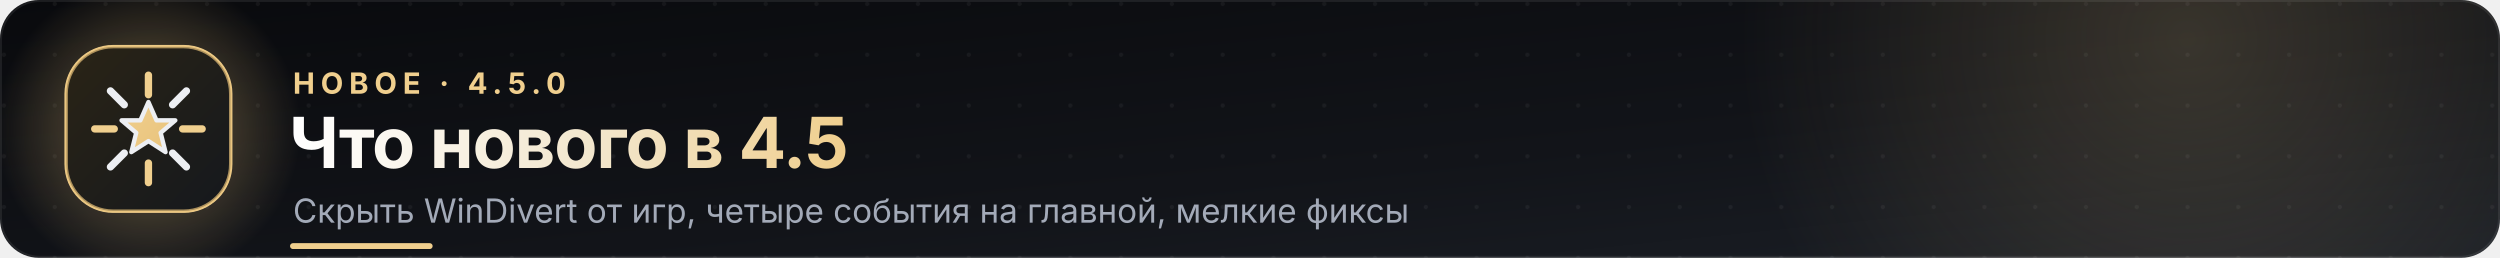
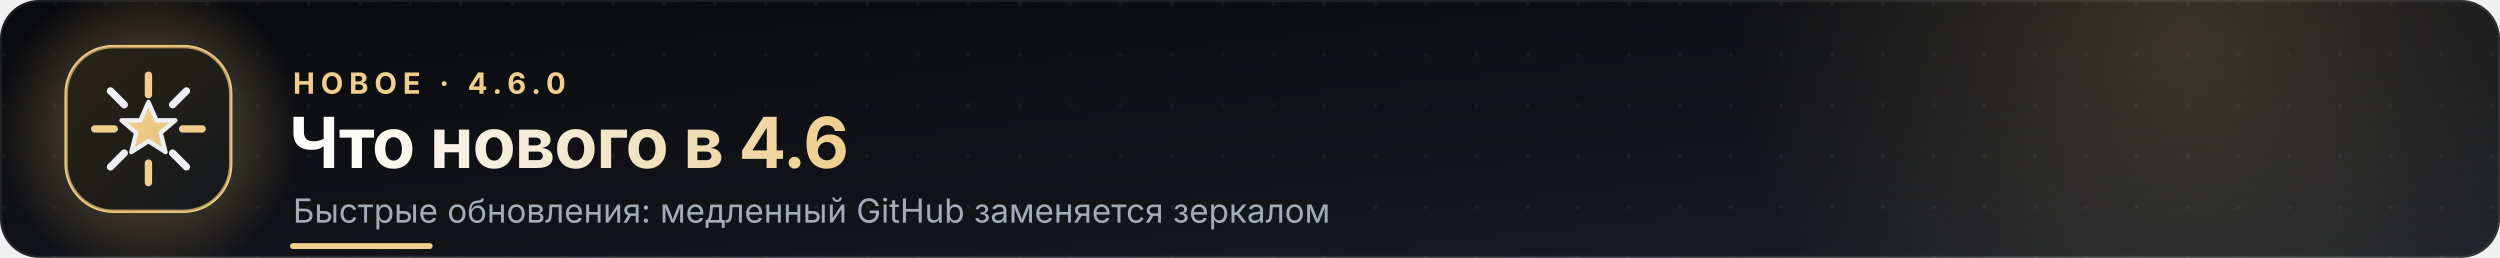
- <svg xmlns="http://www.w3.org/2000/svg" width="1280" height="132" viewBox="0 0 1280 132" role="img" aria-label="Что нового в 4.5">
+ <svg xmlns="http://www.w3.org/2000/svg" width="1280" height="132" viewBox="0 0 1280 132" role="img" aria-label="Что нового в 4.6">
  <defs>
    <linearGradient id="bg" x1="0" y1="0" x2="1" y2="1">
      <stop offset="0" stop-color="#090A0D" />
      <stop offset=".6" stop-color="#121419" />
      <stop offset="1" stop-color="#1B1F26" />
    </linearGradient>
    <linearGradient id="tile" x1="0" y1="0" x2="1" y2="1">
      <stop offset="0" stop-color="#2A2416" />
      <stop offset="1" stop-color="#15181D" />
    </linearGradient>
    <linearGradient id="tt" x1="0" y1="0" x2="1" y2="0">
      <stop offset="0" stop-color="#FFFFFF" />
      <stop offset=".55" stop-color="#F2E6CC" />
      <stop offset="1" stop-color="#F0CF8E" />
    </linearGradient>
    <linearGradient id="ln" x1="0" y1="0" x2="1" y2="0">
      <stop offset="0" stop-color="#E8C27A" stop-opacity=".9" />
      <stop offset=".6" stop-color="#E8C27A" stop-opacity=".25" />
      <stop offset="1" stop-color="#E8C27A" stop-opacity="0" />
    </linearGradient>
    <radialGradient id="gl" cx=".5" cy=".5" r=".5">
      <stop offset="0" stop-color="#E8C27A" stop-opacity=".45" />
      <stop offset="1" stop-color="#E8C27A" stop-opacity="0" />
    </radialGradient>
    <radialGradient id="gl2" cx=".5" cy=".5" r=".5">
      <stop offset="0" stop-color="#F0CF8E" stop-opacity=".18" />
      <stop offset="1" stop-color="#F0CF8E" stop-opacity="0" />
    </radialGradient>
    <linearGradient id="ig" x1="0" y1="0" x2="1" y2="1">
      <stop offset="0" stop-color="#F0CF8E" />
      <stop offset="1" stop-color="#E8C27A" />
    </linearGradient>
    <pattern id="dots" width="26" height="26" patternUnits="userSpaceOnUse">
      <circle cx="2" cy="2" r="1.1" fill="#FFFFFF" fill-opacity=".05" />
    </pattern>
    <clipPath id="c">
      <rect width="1280" height="132" rx="20" />
    </clipPath>
    <style>
.in{animation:in 1s cubic-bezier(.2,.8,.2,1) both} .in2{animation:in 1s cubic-bezier(.2,.8,.2,1) .15s both} .in3{animation:in 1s cubic-bezier(.2,.8,.2,1) .3s both}
.ring{animation:ring 2.8s ease-out infinite;transform-box:fill-box;transform-origin:center}
.drift{animation:drift 12s ease-in-out infinite alternate}
.dots{animation:dots 20s linear infinite}
.pk{stroke-dasharray:70 1200;animation:pk 4.5s cubic-bezier(.5,0,.5,1) infinite}
@keyframes in{from{opacity:0;transform:translateX(-14px)}to{opacity:1;transform:translateX(0)}}
@keyframes ring{0%{opacity:.7;transform:scale(1)}100%{opacity:0;transform:scale(1.35)}}
@keyframes drift{from{transform:translateX(-60px)}to{transform:translateX(40px)}}
@keyframes dots{from{transform:translate(0,0)}to{transform:translate(26px,26px)}}
@keyframes pk{from{stroke-dashoffset:70}to{stroke-dashoffset:-1200}}

.ib-spin{animation:ibspin 9s linear infinite;transform-box:fill-box;transform-origin:center}
.ib-spin-slow{animation:ibspin 14s linear infinite;transform-box:fill-box;transform-origin:center}
.ib-pulse{animation:ibpulse 2.4s ease-in-out infinite;transform-box:fill-box;transform-origin:center}
.ib-spark{animation:ibtw 1.8s ease-in-out infinite}
.ib-tw1{animation:ibtw 2.6s ease-in-out infinite;transform-box:fill-box;transform-origin:center}
.ib-tw2{animation:ibtw 2.6s ease-in-out infinite .8s;transform-box:fill-box;transform-origin:center}
.ib-tw3{animation:ibtw 2.6s ease-in-out infinite 1.6s;transform-box:fill-box;transform-origin:center}
.ib-needle{animation:ibneedle 4s ease-in-out infinite;transform-origin:0 0}
.ib-draw{stroke-dasharray:40;animation:ibdraw 3s ease-in-out infinite}
.ib-k1{animation:ibk 3.2s ease-in-out infinite}
.ib-k2{animation:ibk 3.2s ease-in-out infinite -1.1s}
.ib-k3{animation:ibk 3.2s ease-in-out infinite -2.2s}
.ib-rock{animation:ibrock 3s ease-in-out infinite;transform-origin:0 0}
.ib-blink{animation:ibblink 4s ease-in-out infinite;transform-box:fill-box;transform-origin:center}
.ib-slash{stroke-dasharray:60;animation:ibdraw 4s ease-in-out infinite}
.ib-float{animation:ibfloat 3.4s ease-in-out infinite}
.ib-orbit{animation:iborbit 3s linear infinite}
.ib-bob{animation:ibfloat 2.8s ease-in-out infinite}
.ib-fly{animation:ibfly 3s ease-in-out infinite}
.ib-trail{animation:ibtw 1.5s ease-in-out infinite}
.ib-shackle{animation:ibshackle 3s ease-in-out infinite}
.ib-trace{stroke-dasharray:36;animation:ibdraw 2.6s linear infinite}
.ib-globe{animation:ibglobe 4s ease-in-out infinite;transform-box:fill-box;transform-origin:center}
@keyframes ibspin{to{transform:rotate(360deg)}}
@keyframes ibpulse{0%,100%{transform:scale(1)}50%{transform:scale(1.12)}}
@keyframes ibtw{0%,100%{opacity:.25}50%{opacity:1}}
@keyframes ibneedle{0%,100%{transform:rotate(-25deg)}50%{transform:rotate(35deg)}}
@keyframes ibdraw{0%{stroke-dashoffset:40}35%,100%{stroke-dashoffset:0}}
@keyframes ibk{0%,100%{transform:translateX(-12px)}50%{transform:translateX(12px)}}
@keyframes ibrock{0%,100%{transform:rotate(0)}50%{transform:rotate(-14deg)}}
@keyframes ibblink{0%,44%,52%,100%{transform:scaleY(1)}48%{transform:scaleY(.1)}}
@keyframes ibfloat{0%,100%{transform:translateY(2px)}50%{transform:translateY(-3px)}}
@keyframes iborbit{to{stroke-dashoffset:-132}}
@keyframes ibfly{0%,100%{transform:translate(0,0)}50%{transform:translate(3px,-4px)}}
@keyframes ibshackle{0%,100%{transform:translateY(0)}50%{transform:translateY(-4px)}}
@keyframes ibglobe{0%,100%{transform:scaleX(1)}50%{transform:scaleX(.25)}}

</style>
  </defs>
  <g clip-path="url(#c)">
    <rect width="1280" height="132" fill="url(#bg)" />
    <g class="dots">
      <rect x="-26" y="-26" width="1332" height="184" fill="url(#dots)" />
    </g>
    <g class="drift">
      <circle cx="1120" cy="20" r="230" fill="url(#gl2)" />
    </g>
    <circle cx="76" cy="66" r="78" fill="url(#gl)" />
    <rect class="ring" x="34" y="24" width="84" height="84" rx="24" fill="none" stroke="#F0CF8E" stroke-width="2" />
    <rect x="34" y="24" width="84" height="84" rx="24" fill="url(#tile)" stroke="#E8C27A" stroke-opacity=".7" stroke-width="1.5" />
    <g transform="translate(76 66) scale(1.25)">
      <g class="ib-spin-slow">
        <path d="M0 -14 V-22" transform="rotate(0)" stroke="#F0CF8E" stroke-width="3" stroke-linecap="round" />
        <path d="M0 -14 V-22" transform="rotate(45)" stroke="#EDEFF3" stroke-width="3" stroke-linecap="round" />
        <path d="M0 -14 V-22" transform="rotate(90)" stroke="#F0CF8E" stroke-width="3" stroke-linecap="round" />
        <path d="M0 -14 V-22" transform="rotate(135)" stroke="#EDEFF3" stroke-width="3" stroke-linecap="round" />
        <path d="M0 -14 V-22" transform="rotate(180)" stroke="#F0CF8E" stroke-width="3" stroke-linecap="round" />
        <path d="M0 -14 V-22" transform="rotate(225)" stroke="#EDEFF3" stroke-width="3" stroke-linecap="round" />
        <path d="M0 -14 V-22" transform="rotate(270)" stroke="#F0CF8E" stroke-width="3" stroke-linecap="round" />
        <path d="M0 -14 V-22" transform="rotate(315)" stroke="#EDEFF3" stroke-width="3" stroke-linecap="round" />
      </g>
      <g class="ib-pulse">
        <path d="M0 -11 L3.3 -3.5 L11 -3.5 L5 1.6 L7 9.5 L0 5 L-7 9.5 L-5 1.6 L-11 -3.5 L-3.3 -3.5 Z" fill="url(#ig)" stroke="#EDEFF3" stroke-width="1.8" stroke-linejoin="round" />
      </g>
    </g>
    <g font-family="Segoe UI, Inter, Helvetica, Arial, sans-serif">
-       <text class="in" x="150" y="48" font-size="15" font-weight="700" letter-spacing="3" fill="#F0CF8E">НОВОЕ · 4.5.0</text>
-       <text class="in2" x="148" y="86" font-size="36" font-weight="700" fill="url(#tt)" letter-spacing="-.5">Что нового в 4.5</text>
-       <text class="in3" x="150" y="114" font-size="17" fill="#A3AAB8">Скрыть WinDivert от игр, четыре события на главной, мелкие фиксы</text>
+       <text class="in" x="150" y="48" font-size="15" font-weight="700" letter-spacing="3" fill="#F0CF8E">НОВОЕ · 4.6.0</text>
+       <text class="in2" x="148" y="86" font-size="36" font-weight="700" fill="url(#tt)" letter-spacing="-.5">Что нового в 4.6</text>
+       <text class="in3" x="150" y="114" font-size="17" fill="#A3AAB8">Быстрые обновления: медленный GitHub заменяется зеркалом</text>
    </g>
    <path d="M150 126 H1250" stroke="url(#ln)" stroke-width="1.5" />
    <path class="pk" d="M150 126 H1250" stroke="#F0CF8E" stroke-width="3" stroke-linecap="round" fill="none" />
  </g>
  <rect x=".5" y=".5" width="1279" height="131" rx="20" fill="none" stroke="#FFFFFF" stroke-opacity=".08" />
</svg>
